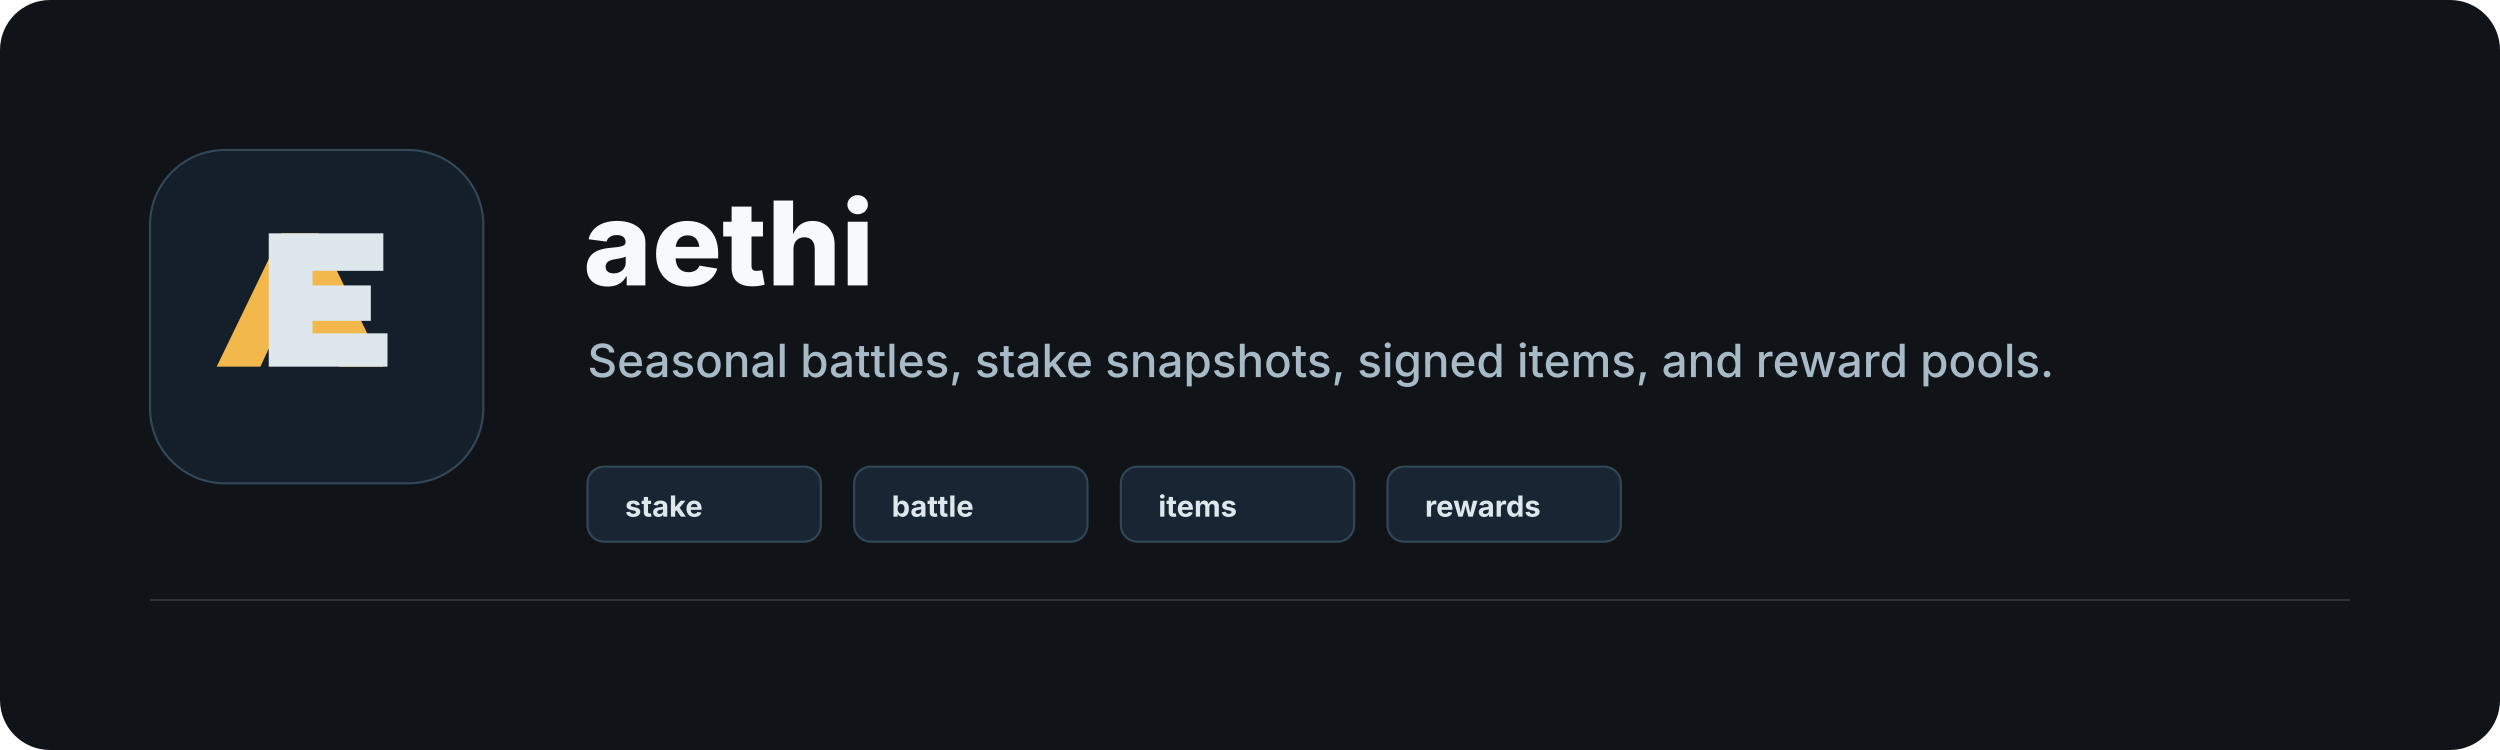
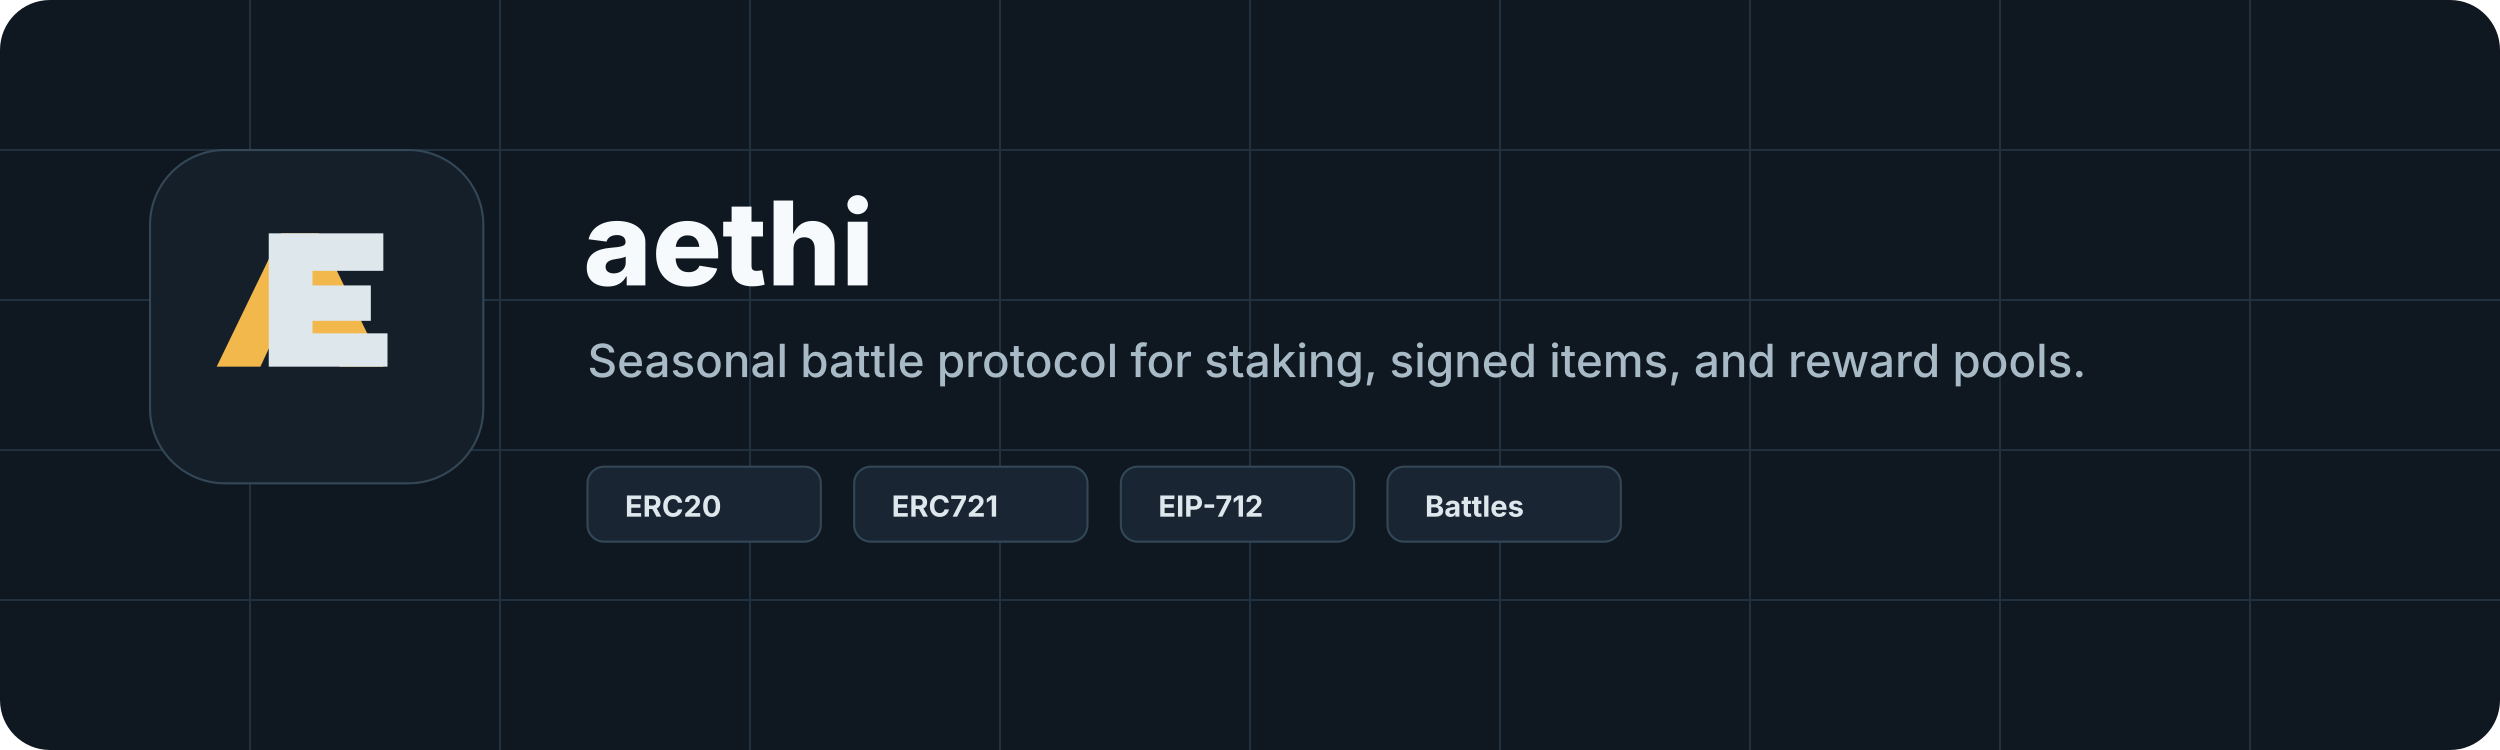
<svg xmlns="http://www.w3.org/2000/svg" width="1200" height="360" viewBox="0 0 1200 360" fill="none" role="img" aria-labelledby="title desc">
-   <rect width="1200" height="360" rx="24" fill="#101418" />
-   <path d="M72 288H1128" stroke="#2C333A" stroke-width="1" />
+   <rect width="1200" height="360" rx="24" fill="#0F1720" />
+   <path d="M0 72H1200M0 144H1200M0 216H1200M0 288H1200M120 0V360M240 0V360M360 0V360M480 0V360M600 0V360M720 0V360M840 0V360M960 0V360M1080 0V360" stroke="#22313E" stroke-width="1" />
  <rect x="72" y="72" width="160" height="160" rx="36" fill="#151F2A" stroke="#344756" />
  <path d="M104 176L135 112H153L184 176H163L157 163H131L125 176H104ZM138 147H150L144 134L138 147Z" fill="#F2B84B" />
  <path d="M129 176V112H184V130H150V137H178V154H150V160H186V176H129Z" fill="#DDE7EC" />
  <text x="280" y="137" fill="#F7FAFC" font-family="Inter, ui-sans-serif, system-ui, -apple-system, BlinkMacSystemFont, Segoe UI, sans-serif" font-size="56" font-weight="780">aethi</text>
-   <text x="282" y="181" fill="#A8BAC5" font-family="Inter, ui-sans-serif, system-ui, -apple-system, BlinkMacSystemFont, Segoe UI, sans-serif" font-size="22" font-weight="520">Seasonal battles, stake snapshots, signed items, and reward pools.</text>
+   <text x="282" y="181" fill="#A8BAC5" font-family="Inter, ui-sans-serif, system-ui, -apple-system, BlinkMacSystemFont, Segoe UI, sans-serif" font-size="22" font-weight="520">Seasonal battle protocol for staking, signed items, and reward pools.</text>
  <g transform="translate(282 224)">
    <rect width="112" height="36" rx="8" fill="#192532" stroke="#334756" />
-     <text x="18" y="24" fill="#DDE7EC" font-family="Inter, ui-sans-serif, system-ui, sans-serif" font-size="14" font-weight="650">stake</text>
+     <text x="18" y="24" fill="#DDE7EC" font-family="Inter, ui-sans-serif, system-ui, sans-serif" font-size="14" font-weight="650">ERC20</text>
    <rect x="128" width="112" height="36" rx="8" fill="#192532" stroke="#334756" />
-     <text x="146" y="24" fill="#DDE7EC" font-family="Inter, ui-sans-serif, system-ui, sans-serif" font-size="14" font-weight="650">battle</text>
+     <text x="146" y="24" fill="#DDE7EC" font-family="Inter, ui-sans-serif, system-ui, sans-serif" font-size="14" font-weight="650">ERC721</text>
    <rect x="256" width="112" height="36" rx="8" fill="#192532" stroke="#334756" />
-     <text x="274" y="24" fill="#DDE7EC" font-family="Inter, ui-sans-serif, system-ui, sans-serif" font-size="14" font-weight="650">items</text>
+     <text x="274" y="24" fill="#DDE7EC" font-family="Inter, ui-sans-serif, system-ui, sans-serif" font-size="14" font-weight="650">EIP-712</text>
    <rect x="384" width="112" height="36" rx="8" fill="#192532" stroke="#334756" />
-     <text x="402" y="24" fill="#DDE7EC" font-family="Inter, ui-sans-serif, system-ui, sans-serif" font-size="14" font-weight="650">rewards</text>
+     <text x="402" y="24" fill="#DDE7EC" font-family="Inter, ui-sans-serif, system-ui, sans-serif" font-size="14" font-weight="650">Battles</text>
  </g>
</svg>
